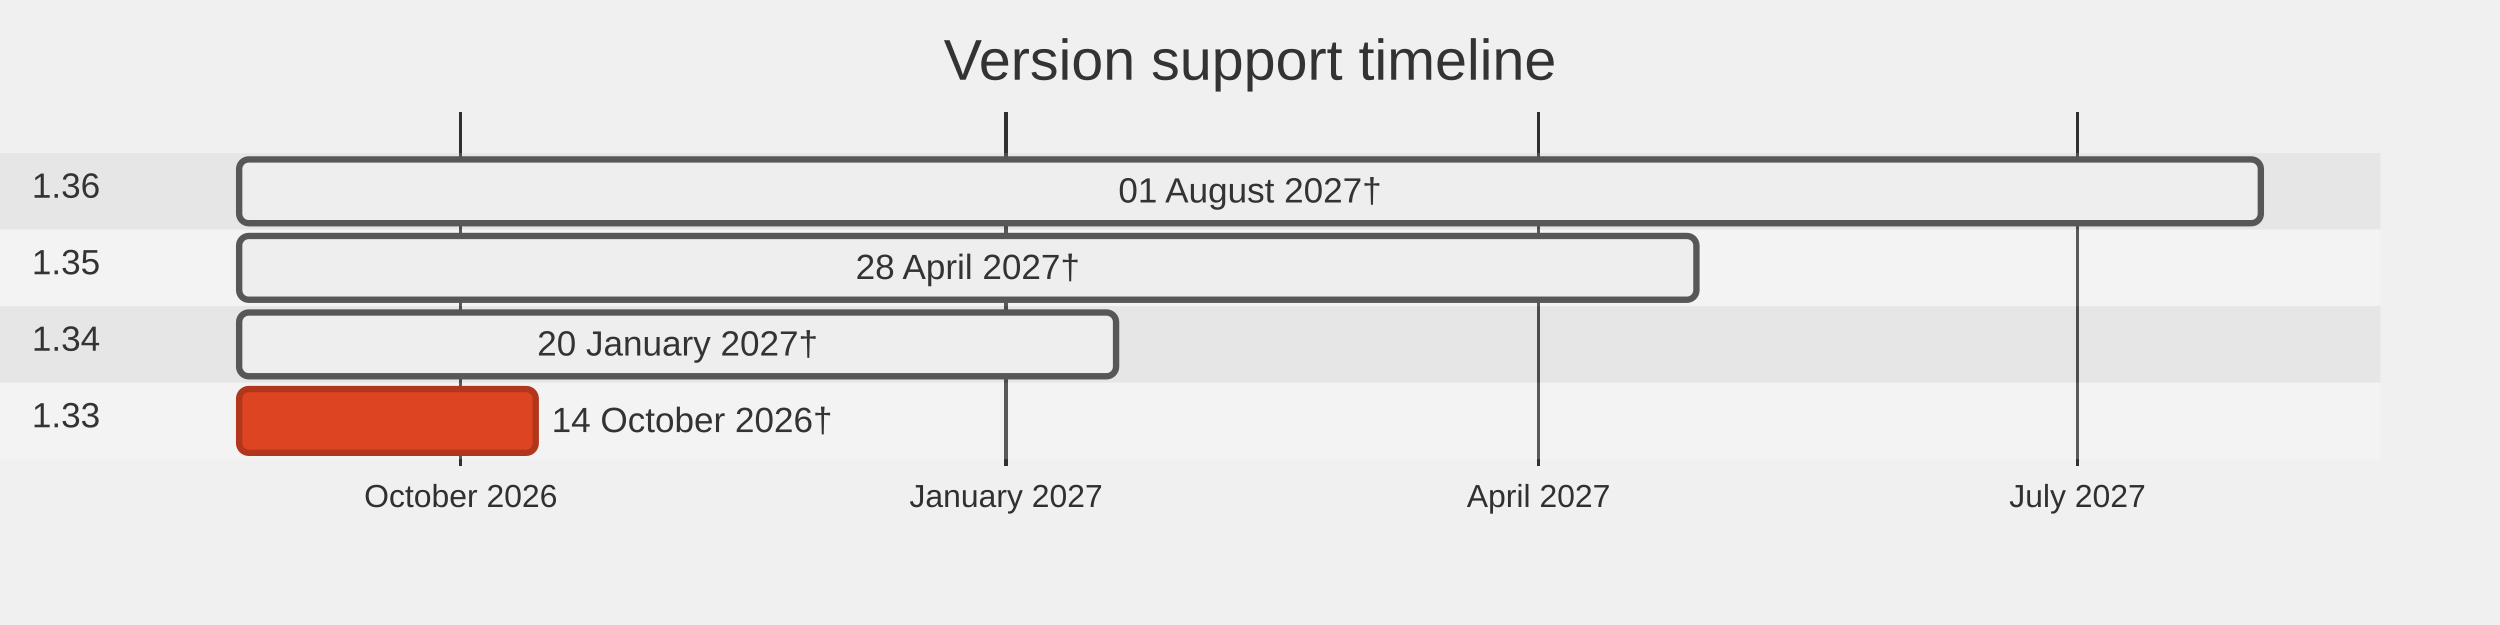
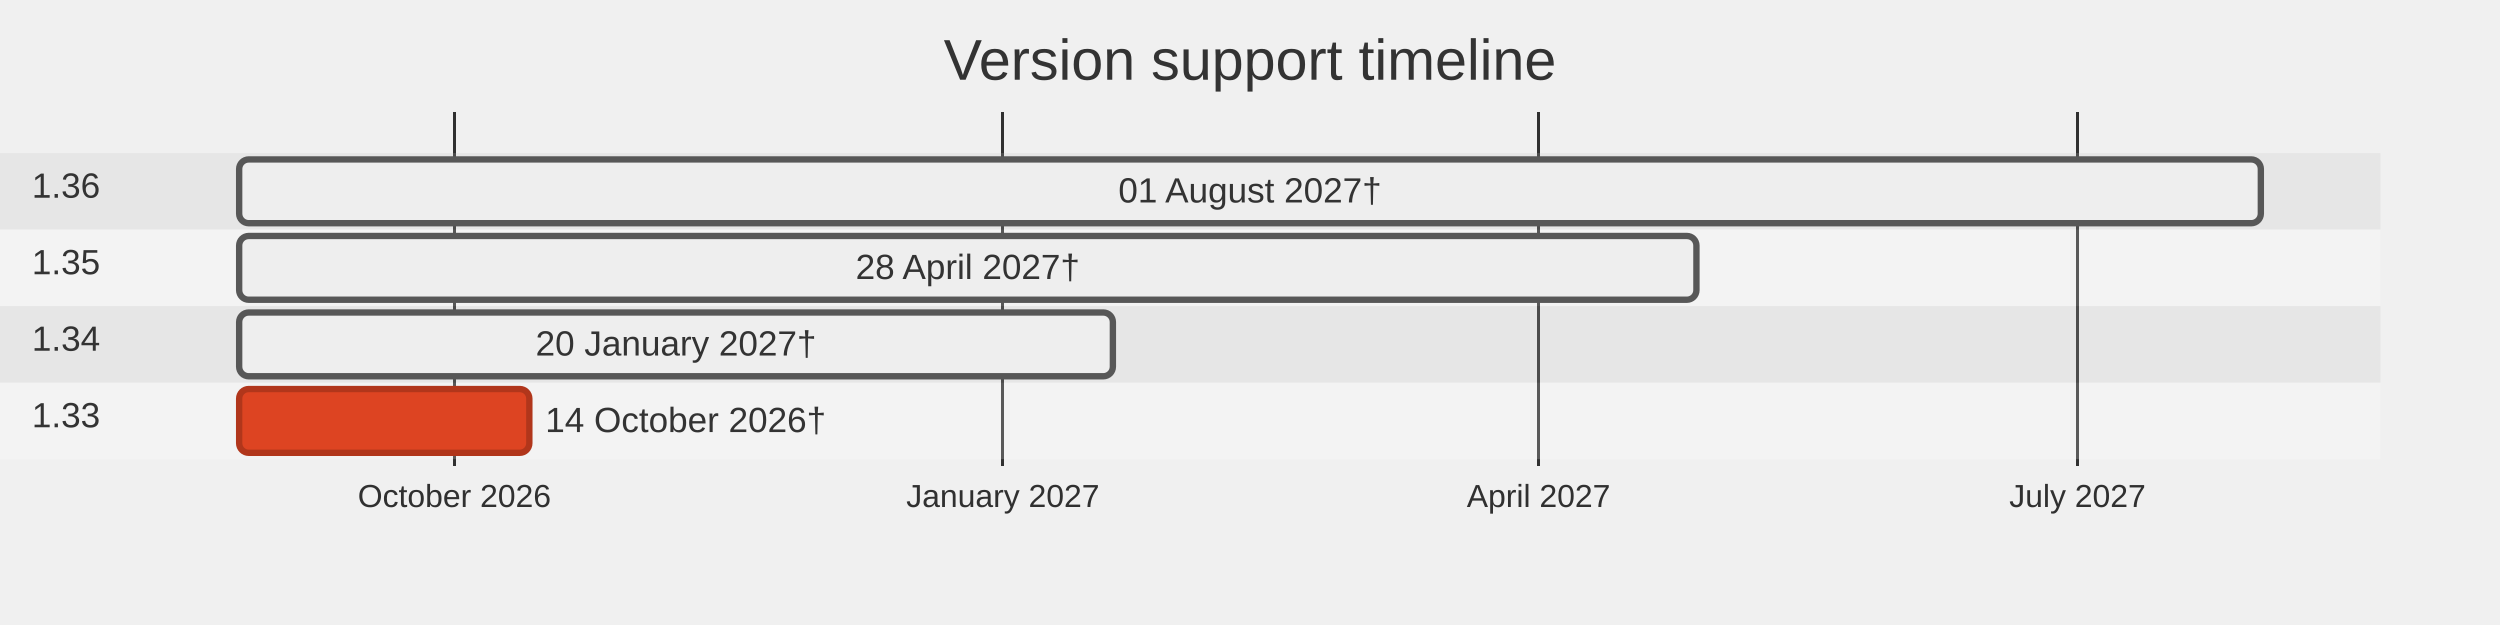
<svg xmlns="http://www.w3.org/2000/svg" id="my-svg" width="100%" viewBox="0 0 784 196" style="max-width: 784px; background-color: white;" role="graphics-document document" aria-roledescription="gantt">
  <style>#my-svg{font-family:"trebuchet ms",verdana,arial,sans-serif;font-size:16px;fill:#000000;}@keyframes edge-animation-frame{from{stroke-dashoffset:0;}}@keyframes dash{to{stroke-dashoffset:0;}}#my-svg .edge-animation-slow{stroke-dasharray:9,5!important;stroke-dashoffset:900;animation:dash 50s linear infinite;stroke-linecap:round;}#my-svg .edge-animation-fast{stroke-dasharray:9,5!important;stroke-dashoffset:900;animation:dash 20s linear infinite;stroke-linecap:round;}#my-svg .error-icon{fill:#552222;}#my-svg .error-text{fill:#552222;stroke:#552222;}#my-svg .edge-thickness-normal{stroke-width:1px;}#my-svg .edge-thickness-thick{stroke-width:3.5px;}#my-svg .edge-pattern-solid{stroke-dasharray:0;}#my-svg .edge-thickness-invisible{stroke-width:0;fill:none;}#my-svg .edge-pattern-dashed{stroke-dasharray:3;}#my-svg .edge-pattern-dotted{stroke-dasharray:2;}#my-svg .marker{fill:#666;stroke:#666;}#my-svg .marker.cross{stroke:#666;}#my-svg svg{font-family:"trebuchet ms",verdana,arial,sans-serif;font-size:16px;}#my-svg p{margin:0;}#my-svg .mermaid-main-font{font-family:"trebuchet ms",verdana,arial,sans-serif;}#my-svg .exclude-range{fill:#eeeeee;}#my-svg .section{stroke:none;opacity:0.2;}#my-svg .section0{fill:hsl(0, 0%, 73.922%);}#my-svg .section2{fill:hsl(0, 0%, 73.922%);}#my-svg .section1,#my-svg .section3{fill:white;opacity:0.2;}#my-svg .sectionTitle0{fill:#333;}#my-svg .sectionTitle1{fill:#333;}#my-svg .sectionTitle2{fill:#333;}#my-svg .sectionTitle3{fill:#333;}#my-svg .sectionTitle{text-anchor:start;font-family:"trebuchet ms",verdana,arial,sans-serif;}#my-svg .grid .tick{stroke:hsl(0, 0%, 90%);opacity:0.8;shape-rendering:crispEdges;}#my-svg .grid .tick text{font-family:"trebuchet ms",verdana,arial,sans-serif;fill:#000000;}#my-svg .grid path{stroke-width:0;}#my-svg .today{fill:none;stroke:#d42;stroke-width:2px;}#my-svg .task{stroke-width:2;}#my-svg .taskText{text-anchor:middle;font-family:"trebuchet ms",verdana,arial,sans-serif;}#my-svg .taskTextOutsideRight{fill:#333;text-anchor:start;font-family:"trebuchet ms",verdana,arial,sans-serif;}#my-svg .taskTextOutsideLeft{fill:#333;text-anchor:end;}#my-svg .task.clickable{cursor:pointer;}#my-svg .taskText.clickable{cursor:pointer;fill:#003163!important;font-weight:bold;}#my-svg .taskTextOutsideLeft.clickable{cursor:pointer;fill:#003163!important;font-weight:bold;}#my-svg .taskTextOutsideRight.clickable{cursor:pointer;fill:#003163!important;font-weight:bold;}#my-svg .taskText0,#my-svg .taskText1,#my-svg .taskText2,#my-svg .taskText3{fill:white;}#my-svg .task0,#my-svg .task1,#my-svg .task2,#my-svg .task3{fill:#707070;stroke:hsl(0, 0%, 33.922%);}#my-svg .taskTextOutside0,#my-svg .taskTextOutside2{fill:#333;}#my-svg .taskTextOutside1,#my-svg .taskTextOutside3{fill:#333;}#my-svg .active0,#my-svg .active1,#my-svg .active2,#my-svg .active3{fill:#eee;stroke:hsl(0, 0%, 33.922%);}#my-svg .activeText0,#my-svg .activeText1,#my-svg .activeText2,#my-svg .activeText3{fill:#333!important;}#my-svg .done0,#my-svg .done1,#my-svg .done2,#my-svg .done3{stroke:#666;fill:#bbb;stroke-width:2;}#my-svg .doneText0,#my-svg .doneText1,#my-svg .doneText2,#my-svg .doneText3{fill:#333!important;}#my-svg .doneText0.taskTextOutsideLeft,#my-svg .doneText0.taskTextOutsideRight,#my-svg .doneText1.taskTextOutsideLeft,#my-svg .doneText1.taskTextOutsideRight,#my-svg .doneText2.taskTextOutsideLeft,#my-svg .doneText2.taskTextOutsideRight,#my-svg .doneText3.taskTextOutsideLeft,#my-svg .doneText3.taskTextOutsideRight{fill:#333!important;}#my-svg .crit0,#my-svg .crit1,#my-svg .crit2,#my-svg .crit3{stroke:hsl(10.909, 73.333%, 40%);fill:#d42;stroke-width:2;}#my-svg .activeCrit0,#my-svg .activeCrit1,#my-svg .activeCrit2,#my-svg .activeCrit3{stroke:hsl(10.909, 73.333%, 40%);fill:#eee;stroke-width:2;}#my-svg .doneCrit0,#my-svg .doneCrit1,#my-svg .doneCrit2,#my-svg .doneCrit3{stroke:hsl(10.909, 73.333%, 40%);fill:#bbb;stroke-width:2;cursor:pointer;shape-rendering:crispEdges;}#my-svg .milestone{transform:rotate(45deg) scale(0.8,0.8);}#my-svg .milestoneText{font-style:italic;}#my-svg .doneCritText0,#my-svg .doneCritText1,#my-svg .doneCritText2,#my-svg .doneCritText3{fill:#333!important;}#my-svg .doneCritText0.taskTextOutsideLeft,#my-svg .doneCritText0.taskTextOutsideRight,#my-svg .doneCritText1.taskTextOutsideLeft,#my-svg .doneCritText1.taskTextOutsideRight,#my-svg .doneCritText2.taskTextOutsideLeft,#my-svg .doneCritText2.taskTextOutsideRight,#my-svg .doneCritText3.taskTextOutsideLeft,#my-svg .doneCritText3.taskTextOutsideRight{fill:#333!important;}#my-svg .vert{stroke:#d42;}#my-svg .vertText{font-size:15px;text-anchor:middle;fill:#d42!important;}#my-svg .activeCritText0,#my-svg .activeCritText1,#my-svg .activeCritText2,#my-svg .activeCritText3{fill:#333!important;}#my-svg .titleText{text-anchor:middle;font-size:18px;fill:#333;font-family:"trebuchet ms",verdana,arial,sans-serif;}#my-svg .node .neo-node{stroke:#999;}#my-svg [data-look="neo"].node rect,#my-svg [data-look="neo"].cluster rect,#my-svg [data-look="neo"].node polygon{stroke:url(#my-svg-gradient);filter:drop-shadow( 1px 2px 2px rgba(185,185,185,1));}#my-svg [data-look="neo"].swimlane.cluster rect{filter:none;}#my-svg [data-look="neo"].node path{stroke:url(#my-svg-gradient);stroke-width:1px;}#my-svg [data-look="neo"].node .outer-path{filter:drop-shadow( 1px 2px 2px rgba(185,185,185,1));}#my-svg [data-look="neo"].node .neo-line path{stroke:#999;filter:none;}#my-svg [data-look="neo"].node circle{stroke:url(#my-svg-gradient);filter:drop-shadow( 1px 2px 2px rgba(185,185,185,1));}#my-svg [data-look="neo"].node circle .state-start{fill:#000000;}#my-svg [data-look="neo"].icon-shape .icon{fill:url(#my-svg-gradient);filter:drop-shadow( 1px 2px 2px rgba(185,185,185,1));}#my-svg [data-look="neo"].icon-shape .icon-neo path{stroke:url(#my-svg-gradient);filter:drop-shadow( 1px 2px 2px rgba(185,185,185,1));}#my-svg :root{--mermaid-font-family:"trebuchet ms",verdana,arial,sans-serif;}</style>
  <g />
  <g class="grid" transform="translate(75, 146)" fill="none" font-size="10" font-family="sans-serif" text-anchor="middle">
    <path class="domain" stroke="currentColor" d="M0.5,-111V0.5H634.5V-111" />
-     <g class="tick" opacity="1" transform="translate(69.5,0)">
+     <g class="tick" opacity="1" transform="translate(67.5,0)">
      <line stroke="currentColor" y2="-111" />
      <text fill="#000" y="3" dy="1em" stroke="none" font-size="10" style="text-anchor: middle;"> October 2026</text>
    </g>
-     <g class="tick" opacity="1" transform="translate(240.5,0)">
+     <g class="tick" opacity="1" transform="translate(239.5,0)">
      <line stroke="currentColor" y2="-111" />
      <text fill="#000" y="3" dy="1em" stroke="none" font-size="10" style="text-anchor: middle;"> January 2027</text>
    </g>
    <g class="tick" opacity="1" transform="translate(407.5,0)">
      <line stroke="currentColor" y2="-111" />
      <text fill="#000" y="3" dy="1em" stroke="none" font-size="10" style="text-anchor: middle;"> April 2027</text>
    </g>
    <g class="tick" opacity="1" transform="translate(576.5,0)">
      <line stroke="currentColor" y2="-111" />
      <text fill="#000" y="3" dy="1em" stroke="none" font-size="10" style="text-anchor: middle;"> July 2027</text>
    </g>
  </g>
  <g>
    <rect x="0" y="48" width="746.5" height="24" class="section section0" />
    <rect x="0" y="72" width="746.5" height="24" class="section section1" />
    <rect x="0" y="96" width="746.5" height="24" class="section section2" />
    <rect x="0" y="120" width="746.5" height="24" class="section section3" />
  </g>
  <g>
    <rect id="my-svg-task1" rx="3" ry="3" x="75" y="50" width="634" height="20" transform-origin="392px 60px" class="task active0" />
    <rect id="my-svg-task2" rx="3" ry="3" x="75" y="74" width="457" height="20" transform-origin="303.5px 84px" class="task active1" />
-     <rect id="my-svg-task3" rx="3" ry="3" x="75" y="98" width="275" height="20" transform-origin="212.5px 108px" class="task active2" />
-     <rect id="my-svg-task4" rx="3" ry="3" x="75" y="122" width="93" height="20" transform-origin="121.5px 132px" class="task crit3" />
+     <rect id="my-svg-task3" rx="3" ry="3" x="75" y="98" width="274" height="20" transform-origin="212px 108px" class="task active2" />
+     <rect id="my-svg-task4" rx="3" ry="3" x="75" y="122" width="91" height="20" transform-origin="120.5px 132px" class="task crit3" />
    <text id="my-svg-task1-text" font-size="11" x="392" y="63.5" class="taskText taskText0 activeText0 width-93.47900390625">01 August 2027†     </text>
    <text id="my-svg-task2-text" font-size="11" x="303.5" y="87.5" class="taskText taskText1 activeText1 width-80.12646484375">28 April 2027†      </text>
-     <text id="my-svg-task3-text" font-size="11" x="212.5" y="111.5" class="taskText taskText2 activeText2 width-96.685546875">20 January 2027†    </text>
-     <text id="my-svg-task4-text" font-size="11" x="173" y="135.5" class="taskTextOutsideRight taskTextOutside3  critText3 width-99.005859375">14 October 2026†    </text>
+     <text id="my-svg-task3-text" font-size="11" x="212" y="111.5" class="taskText taskText2 activeText2 width-96.685546875">20 January 2027†    </text>
+     <text id="my-svg-task4-text" font-size="11" x="171" y="135.5" class="taskTextOutsideRight taskTextOutside3  critText3 width-99.005859375">14 October 2026†    </text>
  </g>
  <g>
    <text dy="0em" x="10" y="62" font-size="11" class="sectionTitle sectionTitle0">
      <tspan alignment-baseline="central" x="10">1.36</tspan>
    </text>
    <text dy="0em" x="10" y="86" font-size="11" class="sectionTitle sectionTitle1">
      <tspan alignment-baseline="central" x="10">1.35</tspan>
    </text>
    <text dy="0em" x="10" y="110" font-size="11" class="sectionTitle sectionTitle2">
      <tspan alignment-baseline="central" x="10">1.34</tspan>
    </text>
    <text dy="0em" x="10" y="134" font-size="11" class="sectionTitle sectionTitle3">
      <tspan alignment-baseline="central" x="10">1.33</tspan>
    </text>
  </g>
  <text x="392" y="25" class="titleText">Version support timeline</text>
</svg>
